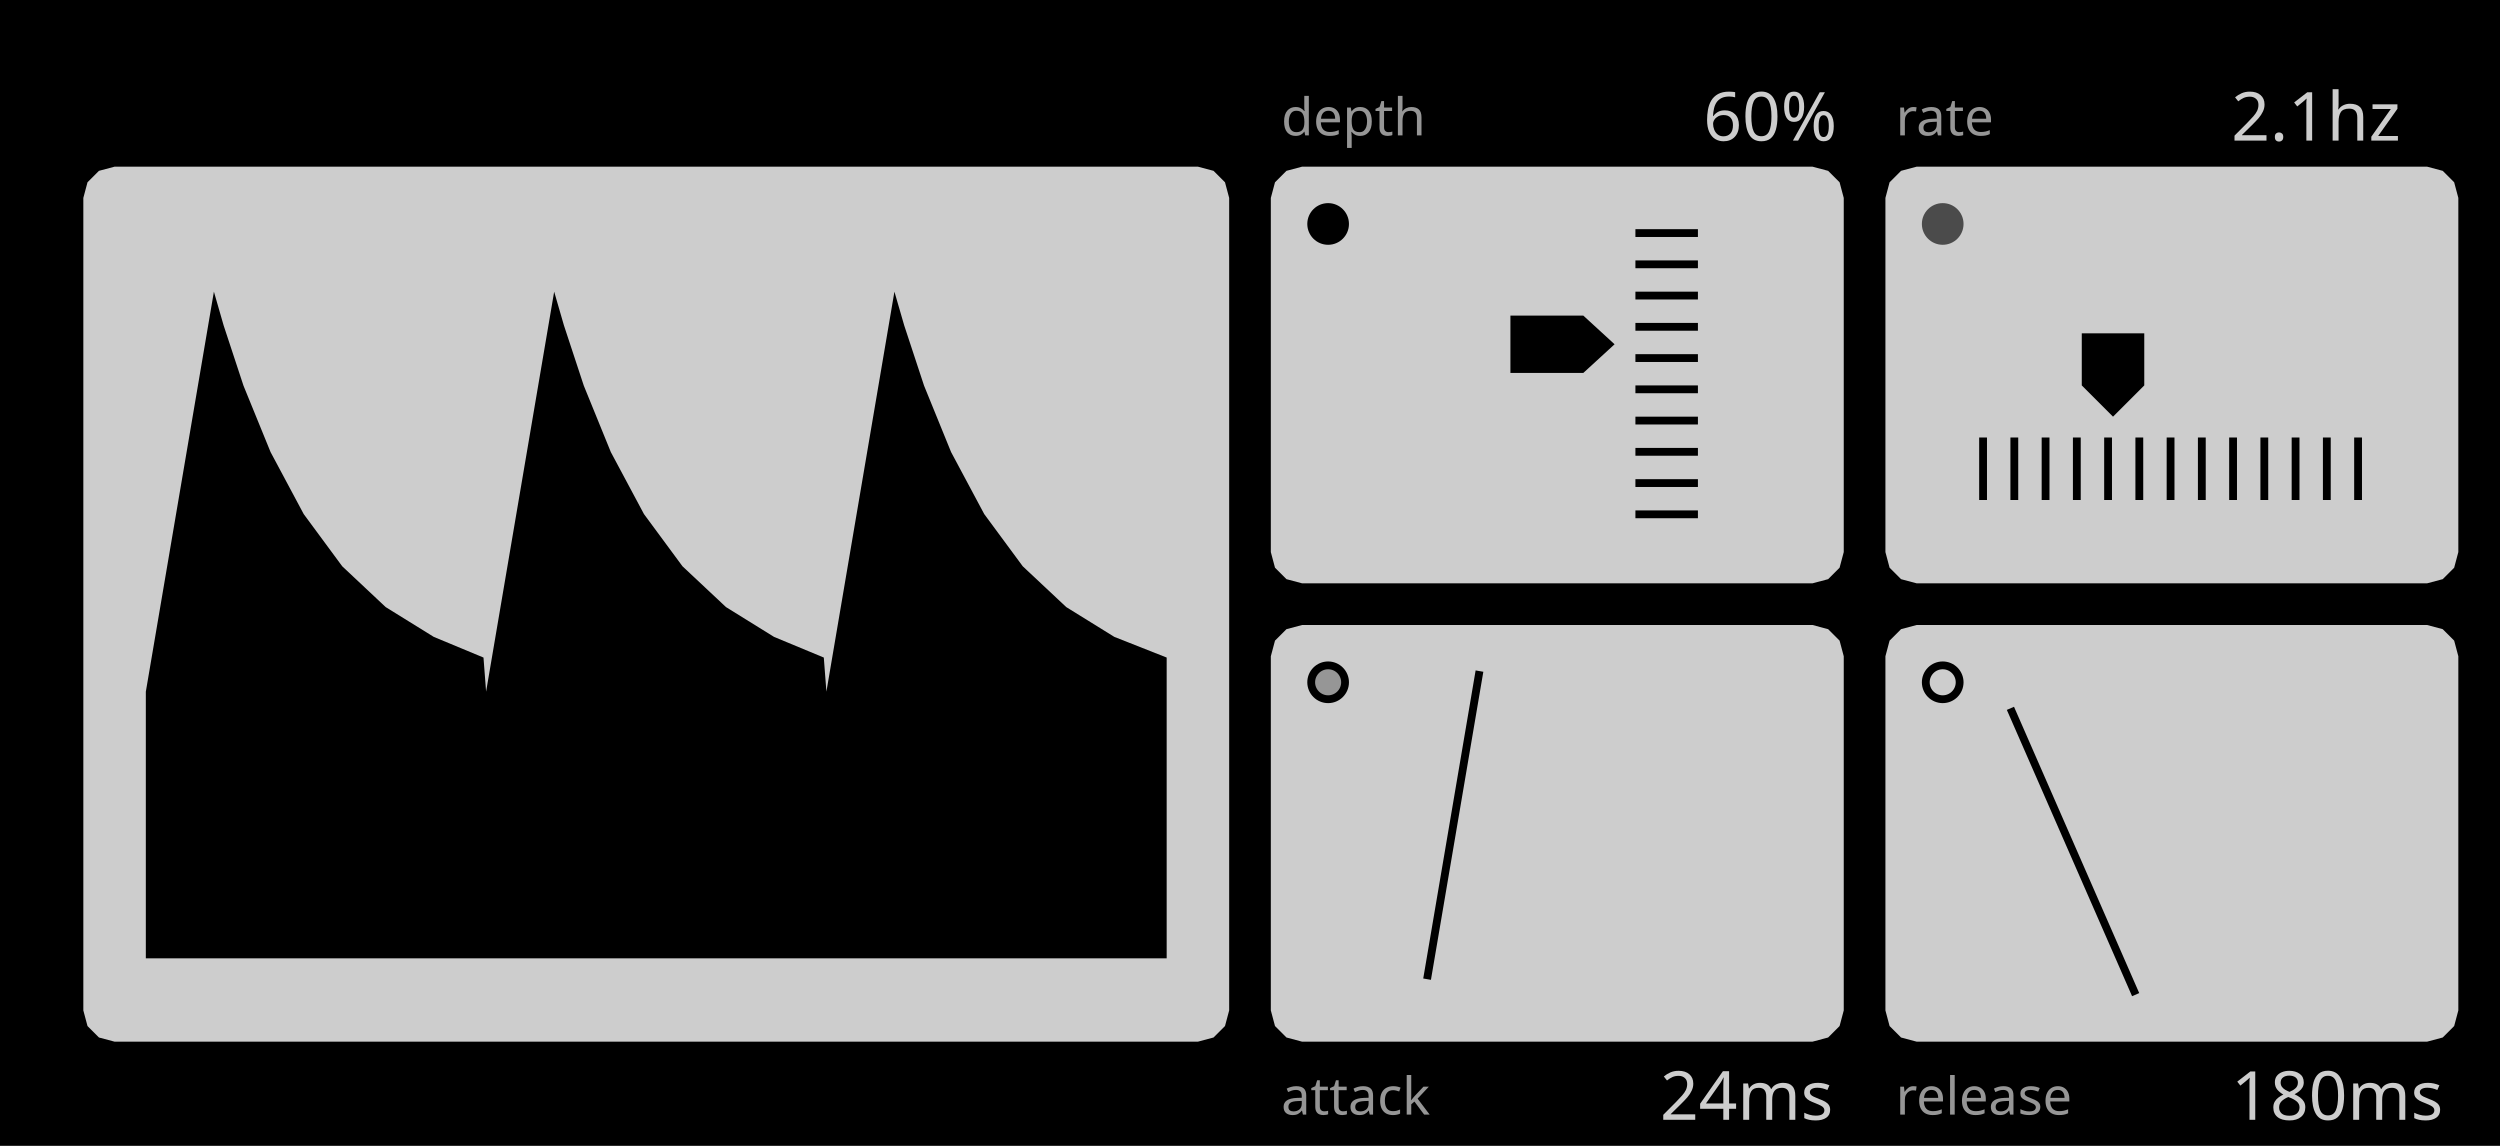
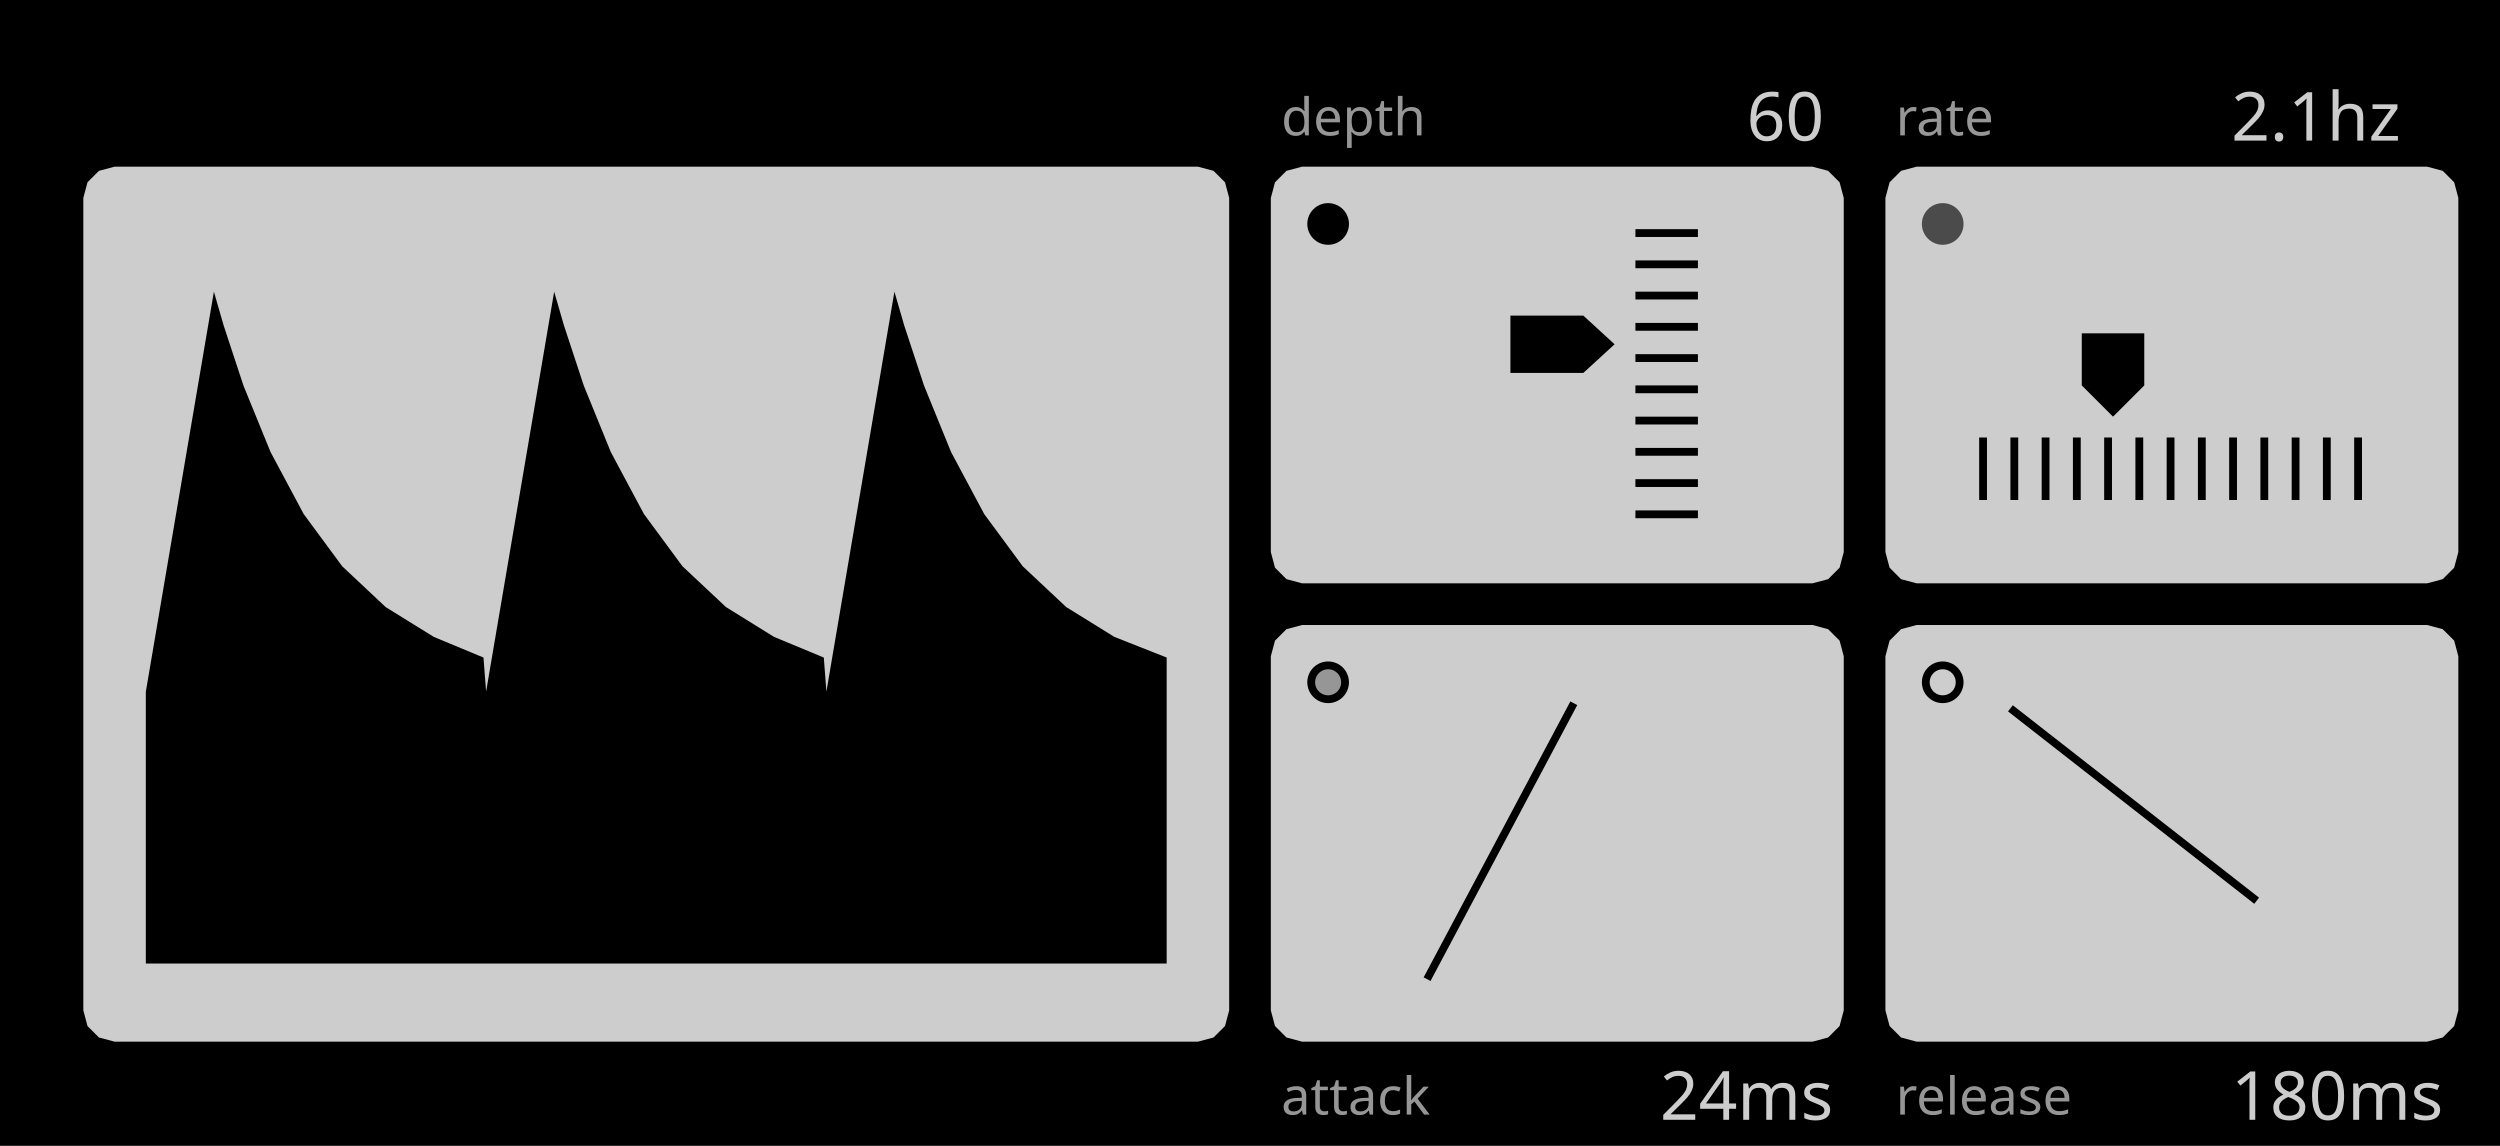
<svg xmlns="http://www.w3.org/2000/svg" width="480" height="220" viewBox="0 0 480 220">
  <g id="preview_canvas">
    <rect x="0" y="0" width="480" height="220" fill="#000000" stroke="none" />
  </g>
  <path d="M 0 0 L 480 0 L 480 20 L 0 20 Z" fill="#000000" stroke="none" stroke-width="0" />
  <path d="M 230 32 L 233 32.8 L 235.2 35 L 236 38 L 236 194 L 235.2 197 L 233 199.2 L 230 200 L 22 200 L 19 199.2 L 16.8 197 L 16 194 L 16 38 L 16.8 35 L 19 32.8 L 22 32 Z" fill="#CDCDCD" stroke="none" stroke-width="0" />
-   <path d="M 28 132.8 L 41.07 56 L 42.94 62.49 L 46.75 74.05 L 51.95 86.8 L 58.31 98.7 L 65.71 108.73 L 74.05 116.56 L 83.28 122.28 L 92.83 126.25 L 93.33 132.8 L 106.4 56 L 108.28 62.49 L 112.09 74.05 L 117.28 86.8 L 123.64 98.7 L 131.04 108.73 L 139.39 116.56 L 148.61 122.28 L 158.17 126.25 L 158.67 132.8 L 171.73 56 L 173.61 62.49 L 177.42 74.05 L 182.61 86.8 L 188.97 98.7 L 196.37 108.73 L 204.72 116.56 L 213.95 122.28 L 224 126.25 L 224 184 L 28 184 Z" fill="#000000" stroke="none" stroke-width="0" />
+   <path d="M 28 132.8 L 41.07 56 L 42.94 62.49 L 46.75 74.05 L 51.95 86.8 L 58.31 98.7 L 65.71 108.73 L 74.05 116.56 L 83.28 122.28 L 92.83 126.25 L 93.33 132.8 L 106.4 56 L 108.28 62.49 L 112.09 74.05 L 117.28 86.8 L 123.64 98.7 L 131.04 108.73 L 139.39 116.56 L 148.61 122.28 L 158.17 126.25 L 158.67 132.8 L 171.73 56 L 173.61 62.49 L 177.42 74.05 L 182.61 86.8 L 188.97 98.7 L 196.37 108.73 L 204.72 116.56 L 213.95 122.28 L 224 126.25 L 224 185 L 28 185 Z" fill="#000000" stroke="none" stroke-width="0" />
  <path d="M 348 32 L 351 32.8 L 353.2 35 L 354 38 L 354 106 L 353.2 109 L 351 111.2 L 348 112 L 250 112 L 247 111.2 L 244.8 109 L 244 106 L 244 38 L 244.8 35 L 247 32.8 L 250 32 Z" fill="#CDCDCD" stroke="none" stroke-width="0" />
  <circle cx="255" cy="43" r="4" fill="#000000" stroke="none" stroke-width="0" />
  <text transform="matrix(1 0 0 1 246 26)" font-family="UniversNextPro-Light" font-size="10" fill="#969696" stroke="none" stroke-width="0">depth</text>
-   <text transform="matrix(1 0 0 1 327.04 27)" font-family="UniversNextPro-Light" font-size="13" fill="#CDCDCD" stroke="none" stroke-width="0">60%</text>
+   <text transform="matrix(1 0 0 1 335.36 27)" font-family="UniversNextPro-Light" font-size="13" fill="#CDCDCD" stroke="none" stroke-width="0">60</text>
  <path d="M 466 32 L 469 32.8 L 471.2 35 L 472 38 L 472 106 L 471.2 109 L 469 111.2 L 466 112 L 368 112 L 365 111.2 L 362.8 109 L 362 106 L 362 38 L 362.8 35 L 365 32.8 L 368 32 Z" fill="#CDCDCD" stroke="none" stroke-width="0" />
  <circle cx="373" cy="43" r="4" fill="#4B4B4B" stroke="none" stroke-width="0" />
  <text transform="matrix(1 0 0 1 364 26)" font-family="UniversNextPro-Light" font-size="10" fill="#969696" stroke="none" stroke-width="0">rate</text>
  <text transform="matrix(1 0 0 1 428.4 27)" font-family="UniversNextPro-Light" font-size="13" fill="#CDCDCD" stroke="none" stroke-width="0">2.1hz</text>
  <path d="M 348 120 L 351 120.8 L 353.2 123 L 354 126 L 354 194 L 353.2 197 L 351 199.2 L 348 200 L 250 200 L 247 199.2 L 244.8 197 L 244 194 L 244 126 L 244.8 123 L 247 120.8 L 250 120 Z" fill="#CDCDCD" stroke="none" stroke-width="0" />
  <circle cx="255" cy="131" r="3.25" fill="#969696" stroke="#000000" stroke-width="1.5" />
  <text transform="matrix(1 0 0 1 246 214)" font-family="UniversNextPro-Light" font-size="10" fill="#969696" stroke="none" stroke-width="0">attack</text>
  <text transform="matrix(1 0 0 1 318.72 215)" font-family="UniversNextPro-Light" font-size="13" fill="#CDCDCD" stroke="none" stroke-width="0">24ms</text>
  <path d="M 466 120 L 469 120.8 L 471.2 123 L 472 126 L 472 194 L 471.2 197 L 469 199.2 L 466 200 L 368 200 L 365 199.2 L 362.8 197 L 362 194 L 362 126 L 362.8 123 L 365 120.8 L 368 120 Z" fill="#CDCDCD" stroke="none" stroke-width="0" />
  <circle cx="373" cy="131" r="3.25" fill="none" stroke="#000000" stroke-width="1.5" />
  <text transform="matrix(1 0 0 1 364 214)" font-family="UniversNextPro-Light" font-size="10" fill="#969696" stroke="none" stroke-width="0">release</text>
  <text transform="matrix(1 0 0 1 428.4 215)" font-family="UniversNextPro-Light" font-size="13" fill="#CDCDCD" stroke="none" stroke-width="0">180ms</text>
  <path d="M 314 44 L 326 44 L 326 45.5 L 314 45.5 Z" fill="#000000" stroke="none" stroke-width="0" />
  <path d="M 314 50 L 326 50 L 326 51.5 L 314 51.5 Z" fill="#000000" stroke="none" stroke-width="0" />
  <path d="M 314 56 L 326 56 L 326 57.5 L 314 57.5 Z" fill="#000000" stroke="none" stroke-width="0" />
  <path d="M 314 62 L 326 62 L 326 63.5 L 314 63.5 Z" fill="#000000" stroke="none" stroke-width="0" />
  <path d="M 314 68 L 326 68 L 326 69.5 L 314 69.5 Z" fill="#000000" stroke="none" stroke-width="0" />
  <path d="M 314 74 L 326 74 L 326 75.5 L 314 75.5 Z" fill="#000000" stroke="none" stroke-width="0" />
  <path d="M 314 80 L 326 80 L 326 81.5 L 314 81.5 Z" fill="#000000" stroke="none" stroke-width="0" />
  <path d="M 314 86 L 326 86 L 326 87.5 L 314 87.5 Z" fill="#000000" stroke="none" stroke-width="0" />
  <path d="M 314 92 L 326 92 L 326 93.5 L 314 93.5 Z" fill="#000000" stroke="none" stroke-width="0" />
  <path d="M 314 98 L 326 98 L 326 99.5 L 314 99.5 Z" fill="#000000" stroke="none" stroke-width="0" />
  <path d="M 290 60.6 L 304 60.6 L 310 66.1 L 304 71.6 L 290 71.6 Z" fill="#000000" stroke="none" stroke-width="0" />
  <path d="M 380 84 L 381.5 84 L 381.5 96 L 380 96 Z" fill="#000000" stroke="none" stroke-width="0" />
  <path d="M 386 84 L 387.5 84 L 387.5 96 L 386 96 Z" fill="#000000" stroke="none" stroke-width="0" />
  <path d="M 392 84 L 393.5 84 L 393.5 96 L 392 96 Z" fill="#000000" stroke="none" stroke-width="0" />
  <path d="M 398 84 L 399.5 84 L 399.5 96 L 398 96 Z" fill="#000000" stroke="none" stroke-width="0" />
  <path d="M 404 84 L 405.5 84 L 405.5 96 L 404 96 Z" fill="#000000" stroke="none" stroke-width="0" />
  <path d="M 410 84 L 411.5 84 L 411.5 96 L 410 96 Z" fill="#000000" stroke="none" stroke-width="0" />
  <path d="M 416 84 L 417.5 84 L 417.5 96 L 416 96 Z" fill="#000000" stroke="none" stroke-width="0" />
  <path d="M 422 84 L 423.5 84 L 423.5 96 L 422 96 Z" fill="#000000" stroke="none" stroke-width="0" />
  <path d="M 428 84 L 429.5 84 L 429.5 96 L 428 96 Z" fill="#000000" stroke="none" stroke-width="0" />
  <path d="M 434 84 L 435.5 84 L 435.5 96 L 434 96 Z" fill="#000000" stroke="none" stroke-width="0" />
  <path d="M 440 84 L 441.5 84 L 441.5 96 L 440 96 Z" fill="#000000" stroke="none" stroke-width="0" />
  <path d="M 446 84 L 447.5 84 L 447.5 96 L 446 96 Z" fill="#000000" stroke="none" stroke-width="0" />
  <path d="M 452 84 L 453.5 84 L 453.5 96 L 452 96 Z" fill="#000000" stroke="none" stroke-width="0" />
  <path d="M 399.7 64 L 411.7 64 L 411.7 74 L 405.7 80 L 399.7 74 Z" fill="#000000" stroke="none" stroke-width="0" />
-   <path d="M 274.74 188.13 L 284.8 128.98 L 283.32 128.72 L 273.26 187.87 Z" fill="#000000" stroke="none" stroke-width="0" />
-   <path d="M 385.31 136.3 L 409.36 191.27 L 410.73 190.67 L 386.69 135.7 Z" fill="#000000" stroke="none" stroke-width="0" />
+   <path d="M 274.66 188.35 L 302.83 135.38 L 301.51 134.67 L 273.34 187.65 Z" fill="#000000" stroke="none" stroke-width="0" />
+   <path d="M 385.54 136.59 L 432.82 173.53 L 433.74 172.35 L 386.46 135.41 Z" fill="#000000" stroke="none" stroke-width="0" />
</svg>
